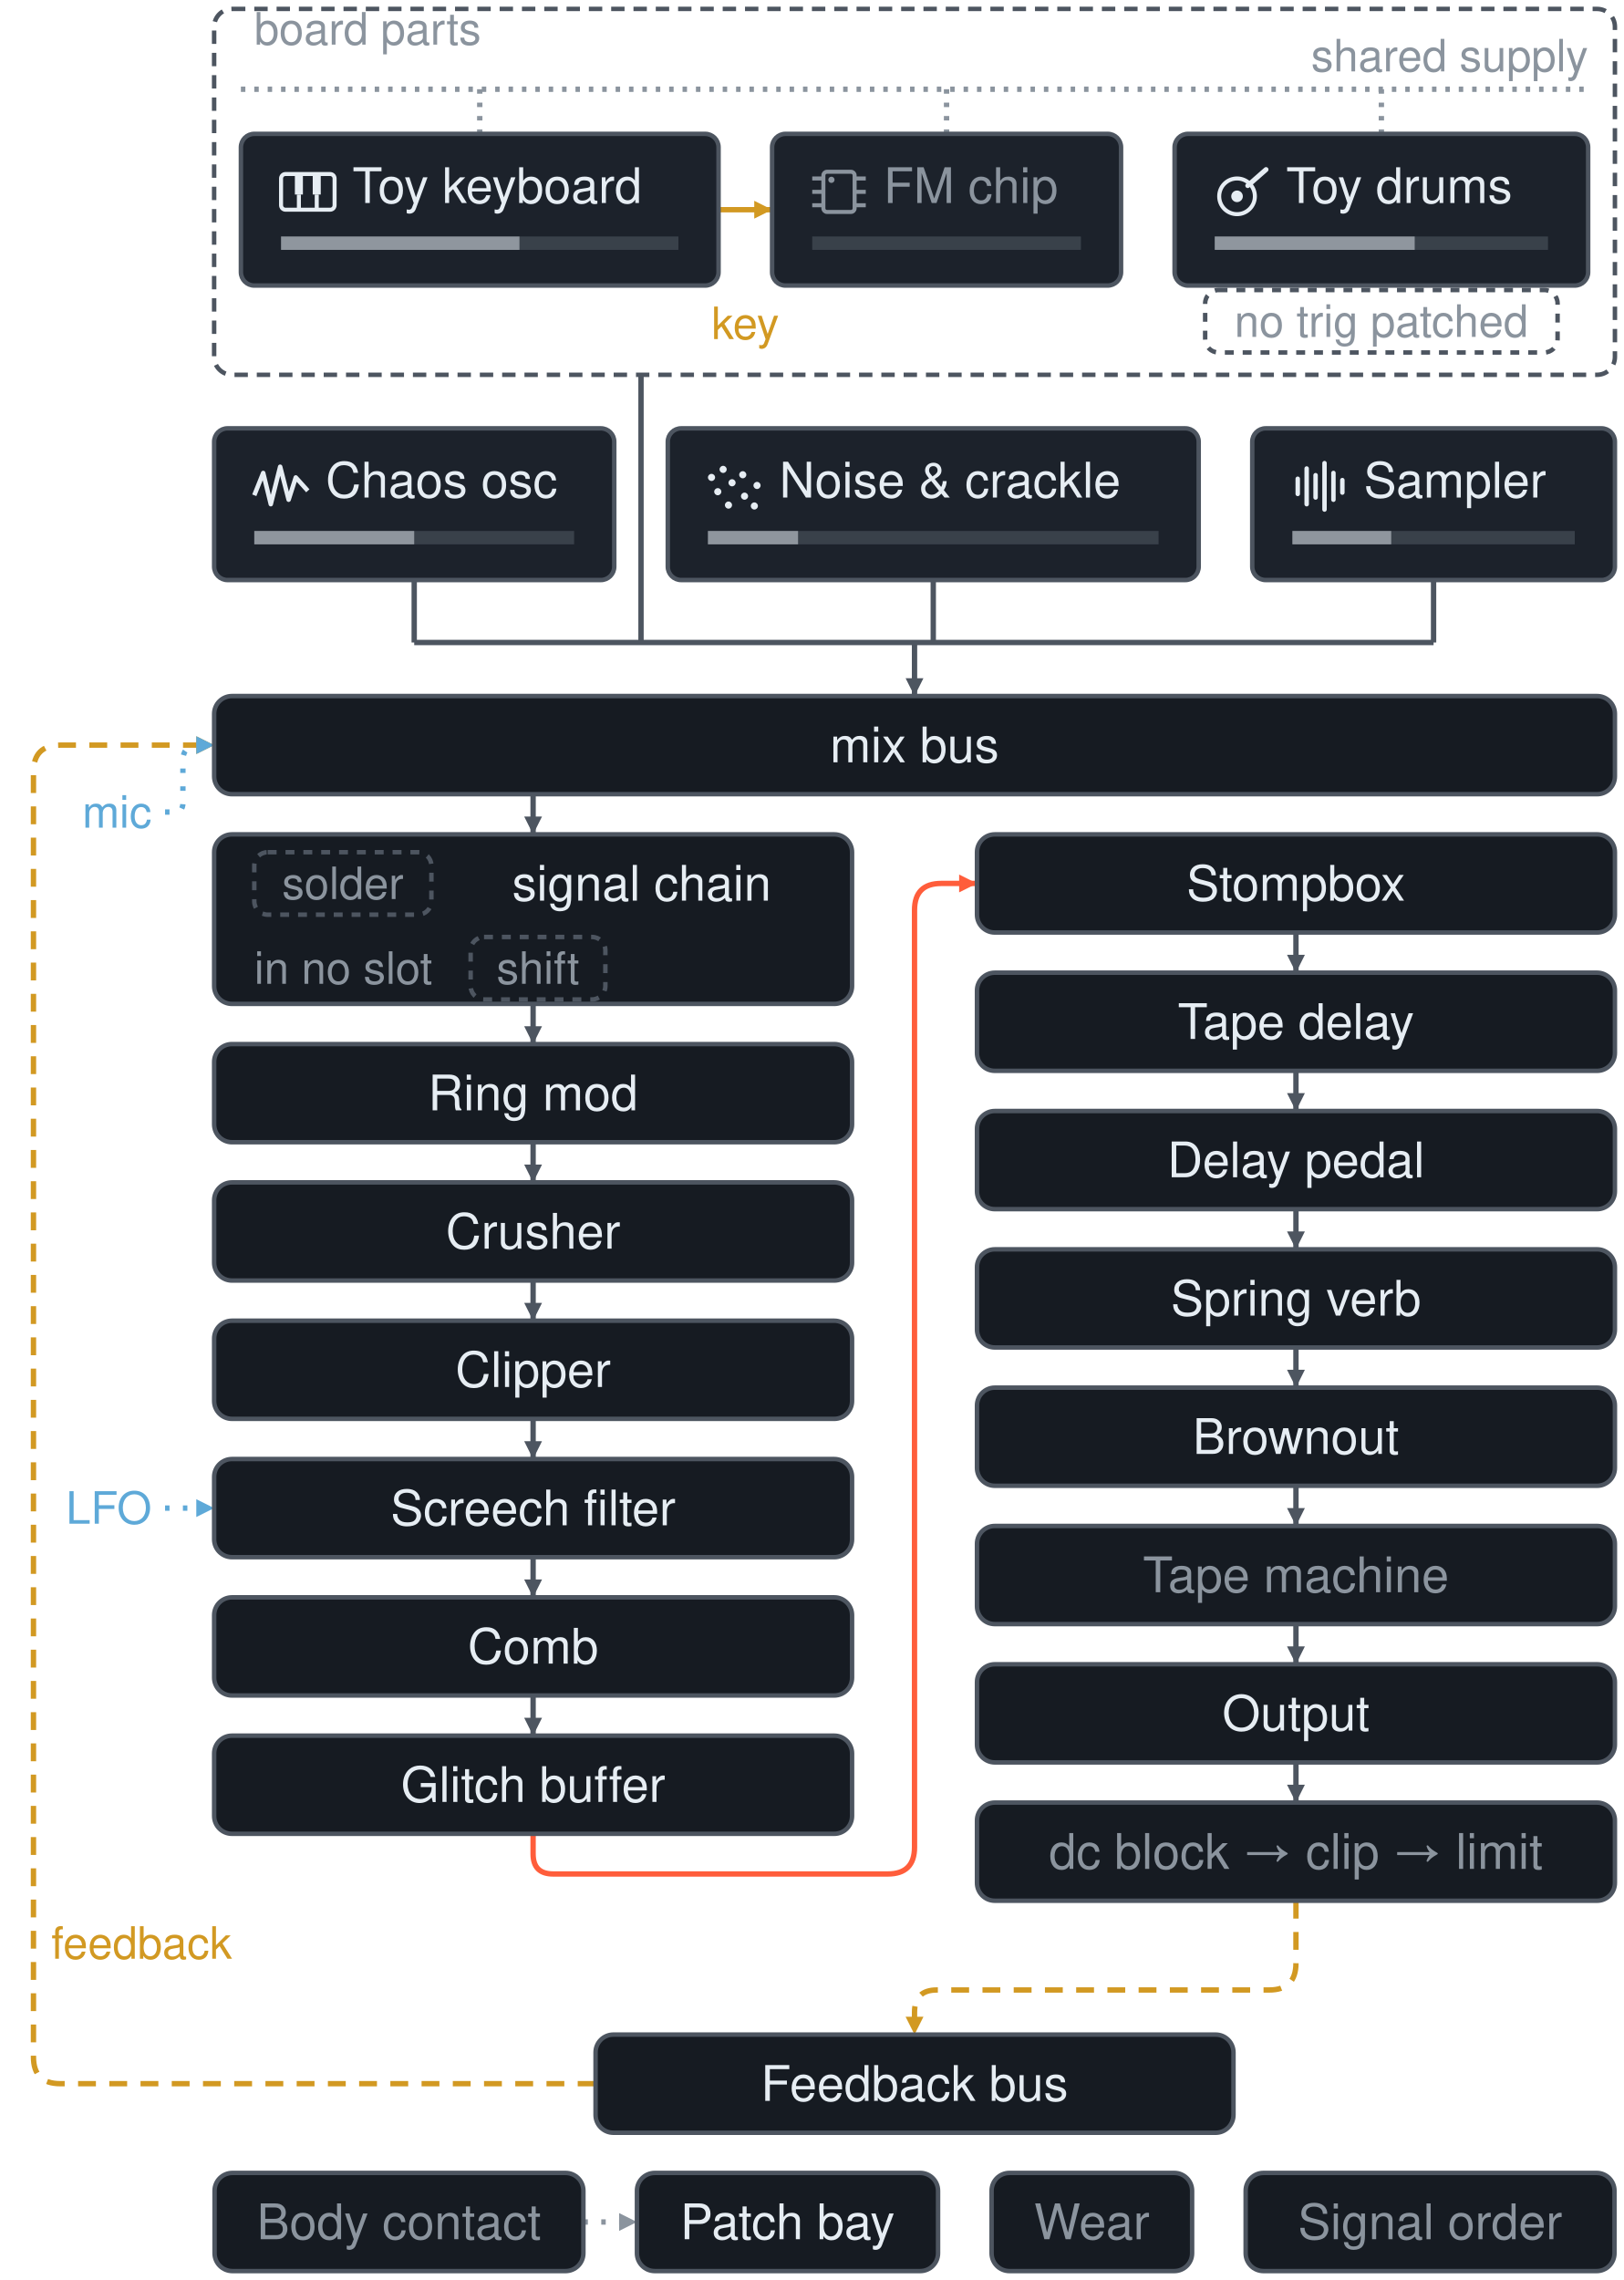
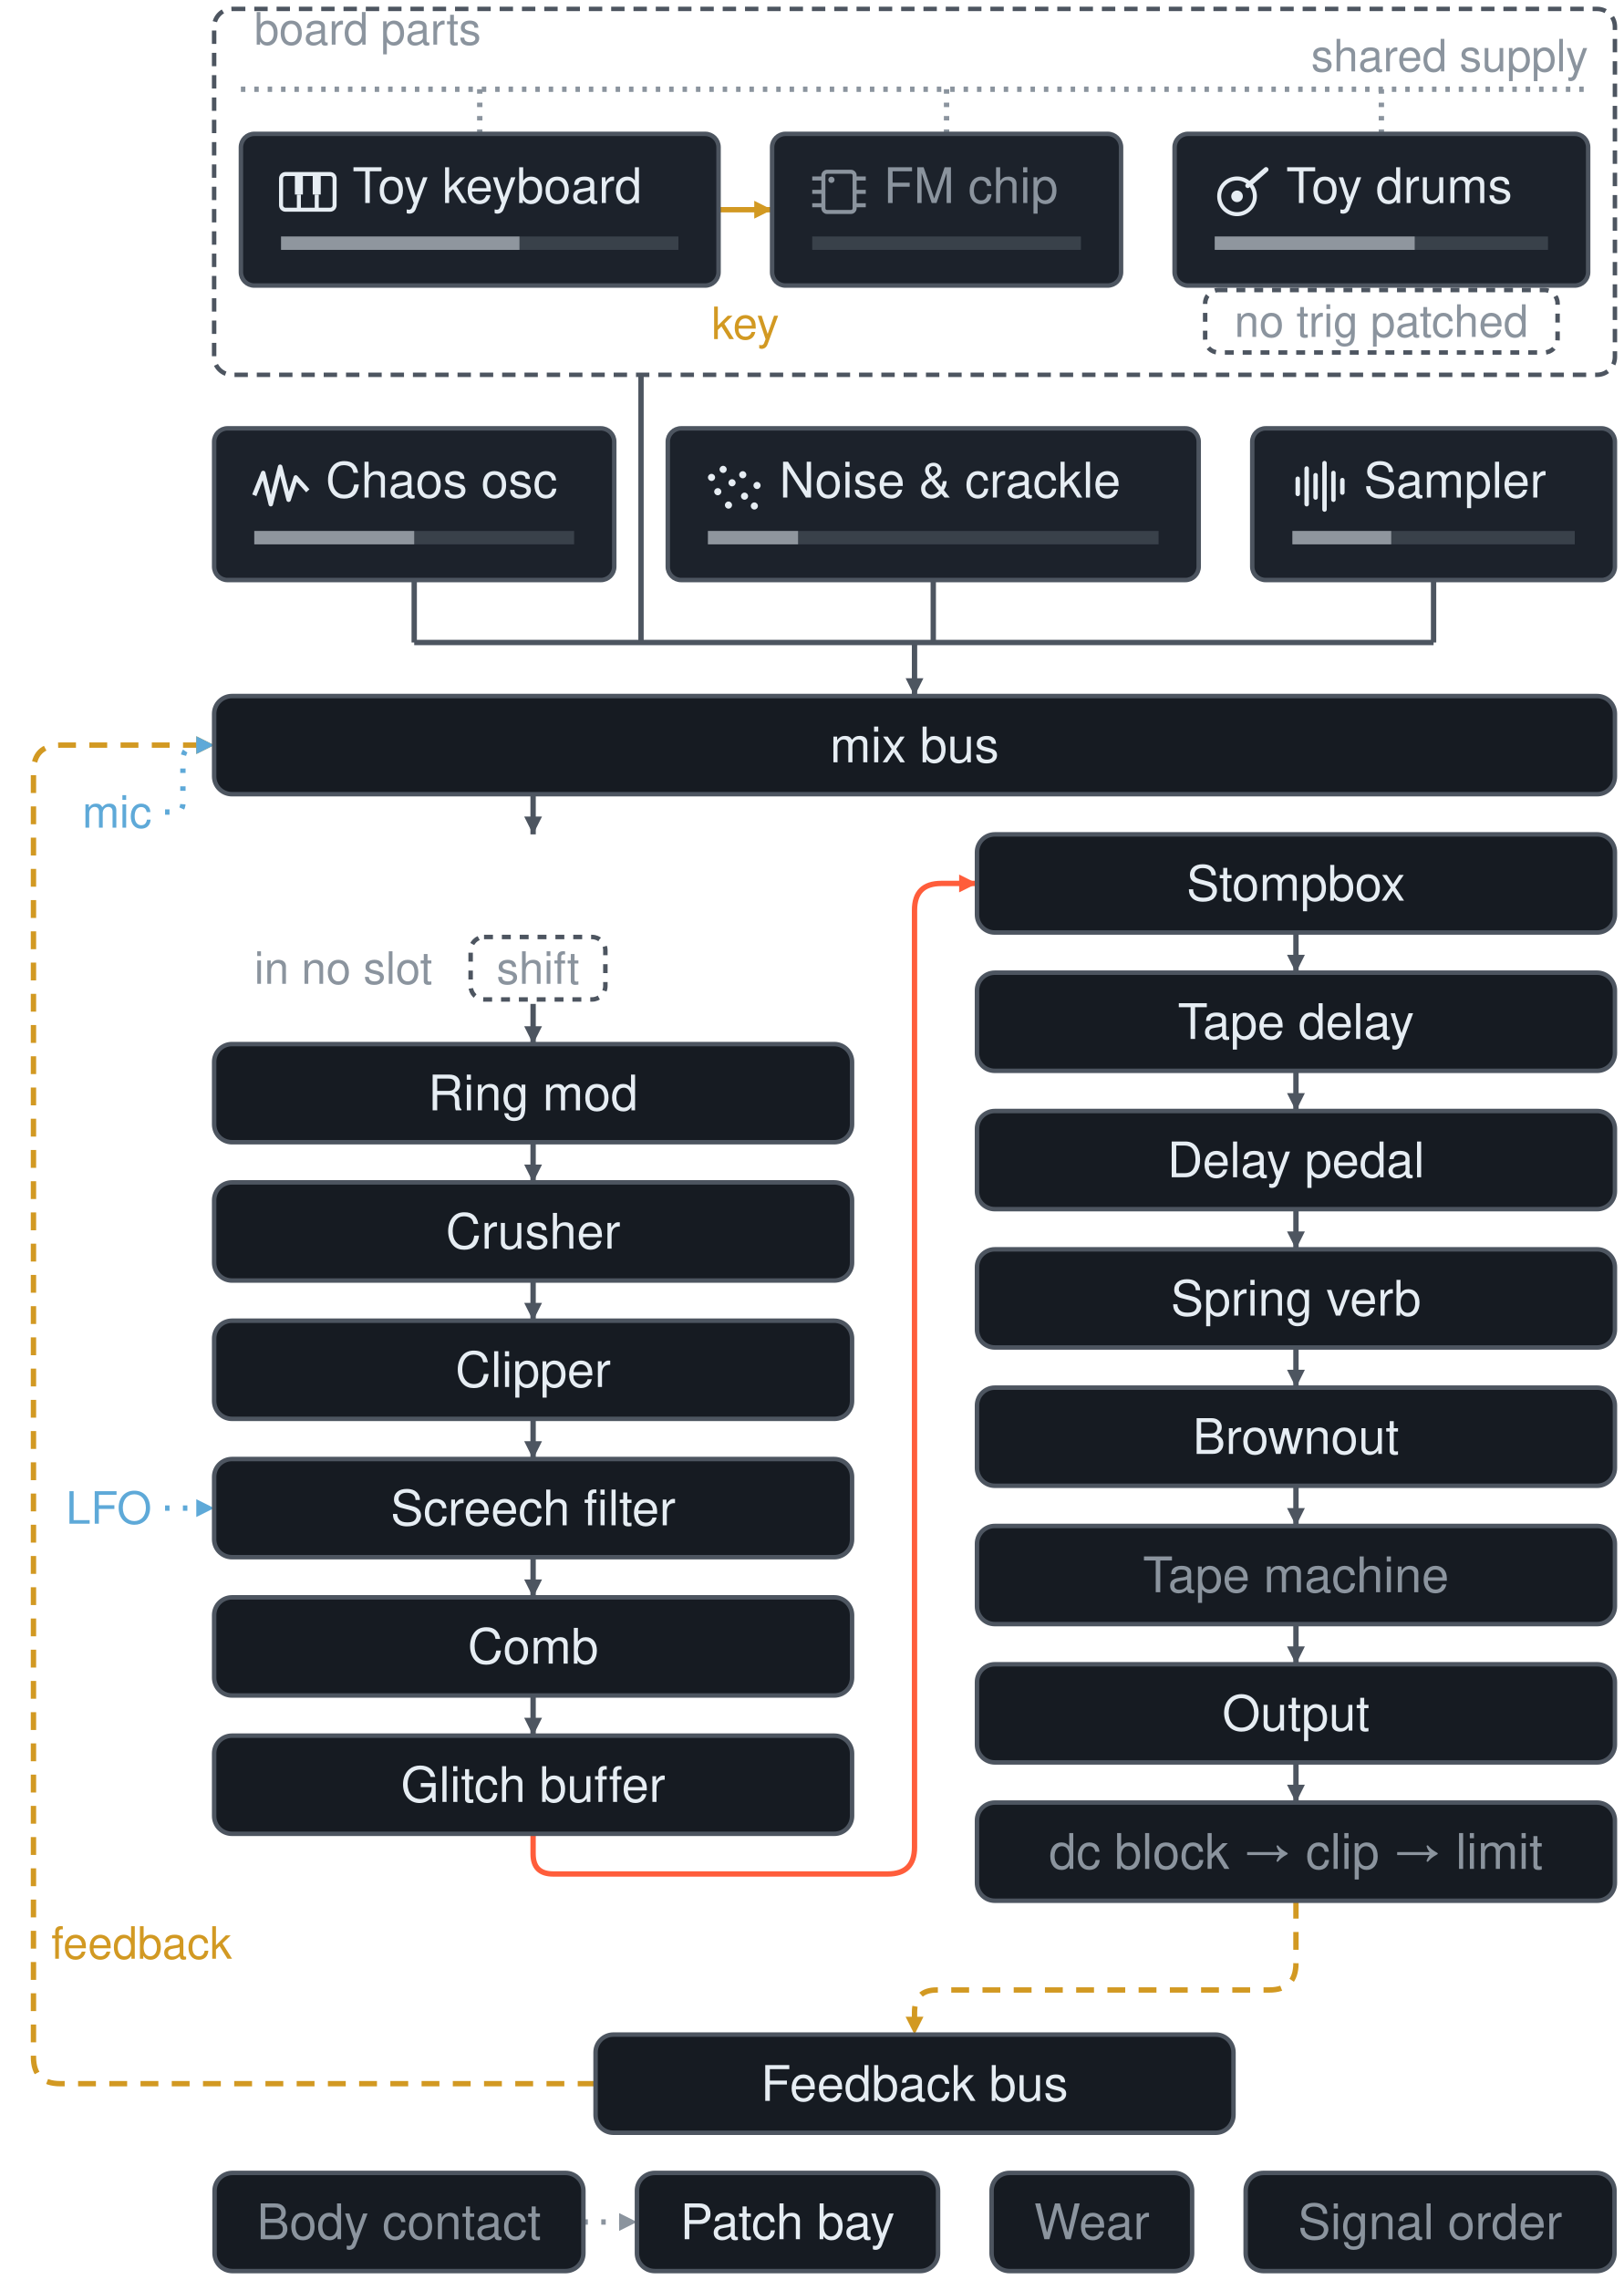
<svg xmlns="http://www.w3.org/2000/svg" viewBox="0 0 364 511" width="364" height="511" font-family="Helvetica, Arial, sans-serif">
  <g class="wire">
    <path class="line" d="M 54 20 L 356 20" fill="none" stroke="#8b949e" stroke-width="1.2" stroke-dasharray="1 2" />
    <path class="head" d="" fill="#8b949e" />
    <text x="356" y="16" fill="#8b949e" font-size="10" text-anchor="end">shared supply</text>
  </g>
  <g class="wire">
    <path class="line" d="M 107.54 20 L 107.54 30" fill="none" stroke="#8b949e" stroke-width="1.2" stroke-dasharray="1 2" />
    <path class="head" d="" fill="#8b949e" />
  </g>
  <g class="wire">
    <path class="line" d="M 309.65 20 L 309.65 30" fill="none" stroke="#8b949e" stroke-width="1.2" stroke-dasharray="1 2" />
    <path class="head" d="" fill="#8b949e" />
  </g>
  <g class="wire">
    <path class="line" d="M 212.18 20 L 212.18 30" fill="none" stroke="#8b949e" stroke-width="1.2" stroke-dasharray="1 2" />
    <path class="head" d="" fill="#8b949e" />
  </g>
  <g class="wire">
    <path class="line" d="M 161.07 47 L 173.07 47" fill="none" stroke="#d29922" stroke-width="1.2" />
    <path class="head" d="M 173.07 47 L 169.07 49 L 169.07 45 Z" fill="#d29922" />
    <text x="167.071" y="76" fill="#d29922" font-size="10" text-anchor="middle">key</text>
  </g>
  <g class="wire">
    <path class="line" d="M 143.69 84 L 143.69 144" fill="none" stroke="#4d5560" stroke-width="1.2" />
    <path class="head" d="" fill="#4d5560" />
  </g>
  <g class="wire">
    <path class="line" d="M 92.85 130 L 92.85 144" fill="none" stroke="#4d5560" stroke-width="1.2" />
    <path class="head" d="" fill="#4d5560" />
  </g>
  <g class="wire">
    <path class="line" d="M 209.2 130 L 209.2 144" fill="none" stroke="#4d5560" stroke-width="1.2" />
    <path class="head" d="" fill="#4d5560" />
  </g>
  <g class="wire">
    <path class="line" d="M 321.35 130 L 321.35 144" fill="none" stroke="#4d5560" stroke-width="1.2" />
    <path class="head" d="" fill="#4d5560" />
  </g>
  <g class="wire">
    <path class="line" d="M 92.85 144 L 321.35 144" fill="none" stroke="#4d5560" stroke-width="1.2" />
    <path class="head" d="" fill="#4d5560" />
  </g>
  <g class="wire">
    <path class="line" d="M 205 144 L 205 156" fill="none" stroke="#4d5560" stroke-width="1.2" />
    <path class="head" d="M 205 156 L 203 152 L 207 152 Z" fill="#4d5560" />
  </g>
  <g class="wire">
    <path class="line" d="M 119.5 178 L 119.5 187" fill="none" stroke="#4d5560" stroke-width="1.2" />
    <path class="head" d="M 119.5 187 L 117.5 183 L 121.5 183 Z" fill="#4d5560" />
  </g>
  <g class="wire">
    <path class="line" d="M 119.5 225 L 119.5 234" fill="none" stroke="#4d5560" stroke-width="1.2" />
    <path class="head" d="M 119.5 234 L 117.5 230 L 121.5 230 Z" fill="#4d5560" />
  </g>
  <g class="wire">
    <path class="line" d="M 119.5 256 L 119.5 265" fill="none" stroke="#4d5560" stroke-width="1.2" />
    <path class="head" d="M 119.5 265 L 117.5 261 L 121.5 261 Z" fill="#4d5560" />
  </g>
  <g class="wire">
    <path class="line" d="M 119.5 287 L 119.5 296" fill="none" stroke="#4d5560" stroke-width="1.2" />
    <path class="head" d="M 119.5 296 L 117.5 292 L 121.5 292 Z" fill="#4d5560" />
  </g>
  <g class="wire">
    <path class="line" d="M 119.5 318 L 119.5 327" fill="none" stroke="#4d5560" stroke-width="1.2" />
    <path class="head" d="M 119.5 327 L 117.5 323 L 121.5 323 Z" fill="#4d5560" />
  </g>
  <g class="wire">
    <path class="line" d="M 119.5 349 L 119.5 358" fill="none" stroke="#4d5560" stroke-width="1.2" />
    <path class="head" d="M 119.5 358 L 117.5 354 L 121.5 354 Z" fill="#4d5560" />
  </g>
  <g class="wire">
    <path class="line" d="M 119.5 380 L 119.5 389" fill="none" stroke="#4d5560" stroke-width="1.2" />
    <path class="head" d="M 119.5 389 L 117.5 385 L 121.5 385 Z" fill="#4d5560" />
  </g>
  <g class="wire">
    <path class="line" d="M 290.5 209 L 290.5 218" fill="none" stroke="#4d5560" stroke-width="1.2" />
    <path class="head" d="M 290.5 218 L 288.5 214 L 292.5 214 Z" fill="#4d5560" />
  </g>
  <g class="wire">
    <path class="line" d="M 290.5 240 L 290.5 249" fill="none" stroke="#4d5560" stroke-width="1.2" />
    <path class="head" d="M 290.5 249 L 288.5 245 L 292.5 245 Z" fill="#4d5560" />
  </g>
  <g class="wire">
    <path class="line" d="M 290.5 271 L 290.5 280" fill="none" stroke="#4d5560" stroke-width="1.2" />
    <path class="head" d="M 290.5 280 L 288.5 276 L 292.5 276 Z" fill="#4d5560" />
  </g>
  <g class="wire">
    <path class="line" d="M 290.5 302 L 290.5 311" fill="none" stroke="#4d5560" stroke-width="1.2" />
    <path class="head" d="M 290.5 311 L 288.5 307 L 292.5 307 Z" fill="#4d5560" />
  </g>
  <g class="wire">
    <path class="line" d="M 290.5 333 L 290.5 342" fill="none" stroke="#4d5560" stroke-width="1.2" />
    <path class="head" d="M 290.5 342 L 288.5 338 L 292.5 338 Z" fill="#4d5560" />
  </g>
  <g class="wire">
    <path class="line" d="M 290.5 364 L 290.5 373" fill="none" stroke="#4d5560" stroke-width="1.2" />
    <path class="head" d="M 290.5 373 L 288.5 369 L 292.5 369 Z" fill="#4d5560" />
  </g>
  <g class="wire">
    <path class="line" d="M 290.5 395 L 290.5 404" fill="none" stroke="#4d5560" stroke-width="1.2" />
    <path class="head" d="M 290.5 404 L 288.5 400 L 292.5 400 Z" fill="#4d5560" />
  </g>
  <g class="wire">
    <path class="line" d="M 119.5 411 L 119.5 415.5 Q 119.5 420 124 420 L 199 420 Q 205 420 205 414 L 205 204 Q 205 198 211 198 L 219 198" fill="none" stroke="#ff5d3b" stroke-width="1.2" />
    <path class="head" d="M 219 198 L 215 200 L 215 196 Z" fill="#ff5d3b" />
  </g>
  <g class="wire">
    <path class="line" d="M 290.5 426 L 290.5 440 Q 290.5 446 284.5 446 L 210 446 Q 205 446 205 451 L 205 456" fill="none" stroke="#d29922" stroke-width="1.2" stroke-dasharray="4 3" />
    <path class="head" d="M 205 456 L 203 452 L 207 452 Z" fill="#d29922" />
  </g>
  <g class="wire">
    <path class="line" d="M 133.5 467 L 13.5 467 Q 7.5 467 7.5 461 L 7.5 173 Q 7.5 167 13.5 167 L 48 167" fill="none" stroke="#d29922" stroke-width="1.2" stroke-dasharray="4 3" />
    <path class="head" d="M 48 167 L 44 169 L 44 165 Z" fill="#d29922" />
    <text x="11.5" y="439" fill="#d29922" font-size="10" text-anchor="start">feedback</text>
  </g>
  <g class="wire">
    <path class="line" d="M 130.78 498 L 142.78 498" fill="none" stroke="#8b949e" stroke-width="1.2" stroke-dasharray="1 3" />
    <path class="head" d="M 142.78 498 L 138.78 500 L 138.78 496 Z" fill="#8b949e" />
  </g>
  <g class="wire">
    <path class="line" d="M 37 182 L 39 182 Q 41 182 41 180 L 41 170.5 Q 41 167 44.5 167 L 48 167" fill="none" stroke="#5ea9d8" stroke-width="1.2" stroke-dasharray="1 3" />
    <path class="head" d="M 48 167 L 44 169 L 44 165 Z" fill="#5ea9d8" />
  </g>
  <g class="wire">
    <path class="line" d="M 37 338 L 48 338" fill="none" stroke="#5ea9d8" stroke-width="1.2" stroke-dasharray="1 3" />
    <path class="head" d="M 48 338 L 44 340 L 44 336 Z" fill="#5ea9d8" />
  </g>
  <g class="node">
    <rect x="48" y="2" width="314" height="82" rx="4" fill="none" stroke="#4d5560" stroke-dasharray="3 2" />
    <text x="57" y="10" fill="#8b949e" font-size="10" text-anchor="start">board parts</text>
  </g>
  <g class="node">
    <rect class="box" x="54" y="30" width="107.071" height="34" rx="3" fill="#1c222b" stroke="#4d5560" stroke-width="1" />
    <g class="glyph">
      <rect x="63" y="39" width="12" height="8" rx="1" fill="none" stroke="#e6edf3" stroke-width="0.9" />
      <path d="M 67 43.6 V 47 M 71 43.6 V 47" stroke="#e6edf3" stroke-width="0.9" />
      <rect x="66.1" y="39" width="1.8" height="4.6" fill="#e6edf3" />
      <rect x="70.1" y="39" width="1.8" height="4.6" fill="#e6edf3" />
    </g>
    <text x="79" y="45.5" fill="#e6edf3" font-size="11" text-anchor="start">Toy keyboard</text>
    <rect x="63" y="53" width="89.071" height="3" fill="#4d5560" fill-opacity="0.6" />
    <rect x="63" y="53" width="53.442" height="3" fill="#e6edf3" fill-opacity="0.5" />
  </g>
  <g class="node">
    <rect class="box" x="263.295" y="30" width="92.705" height="34" rx="3" fill="#1c222b" stroke="#4d5560" stroke-width="1" />
    <g class="glyph">
      <circle cx="277.295" cy="44" r="4" fill="none" stroke="#e6edf3" stroke-width="0.9" />
      <circle cx="277.295" cy="44" r="1.3" fill="#e6edf3" />
      <path d="M 283.795 38 L 279.695 41.6" stroke="#e6edf3" stroke-width="1.1" stroke-linecap="round" />
    </g>
    <text x="288.295" y="45.5" fill="#e6edf3" font-size="11" text-anchor="start">Toy drums</text>
    <rect x="272.295" y="53" width="74.705" height="3" fill="#4d5560" fill-opacity="0.6" />
    <rect x="272.295" y="53" width="44.823" height="3" fill="#e6edf3" fill-opacity="0.5" />
  </g>
  <g class="node">
    <rect class="box" x="173.071" y="30" width="78.225" height="34" rx="3" fill="#1c222b" stroke="#4d5560" stroke-width="1" />
    <g class="glyph">
      <rect x="184.571" y="38.5" width="7" height="9" rx="0.8" fill="none" stroke="#8b949e" stroke-width="0.9" />
      <path d="M 182.071 40 h 2.5 M 191.571 40 h 2.5 M 182.071 43 h 2.5 M 191.571 43 h 2.5 M 182.071 46 h 2.5 M 191.571 46 h 2.5" stroke="#8b949e" stroke-width="0.9" />
      <circle cx="186.371" cy="40.3" r="0.7" fill="#8b949e" />
    </g>
    <text x="198.071" y="45.5" fill="#8b949e" font-size="11" text-anchor="start">FM chip</text>
    <rect x="182.071" y="53" width="60.225" height="3" fill="#4d5560" fill-opacity="0.6" />
  </g>
  <g class="node">
    <rect class="box" x="48" y="96" width="89.691" height="34" rx="3" fill="#1c222b" stroke="#4d5560" stroke-width="1" />
    <g class="glyph">
      <path d="M 57 111 L 59 106 L 60.7 113 L 62.8 104.6 L 64.7 112 L 66.3 107 L 69 110" fill="none" stroke="#e6edf3" stroke-width="1" stroke-linejoin="round" />
    </g>
    <text x="73" y="111.5" fill="#e6edf3" font-size="11" text-anchor="start">Chaos osc</text>
    <rect x="57" y="119" width="71.691" height="3" fill="#4d5560" fill-opacity="0.6" />
    <rect x="57" y="119" width="35.846" height="3" fill="#e6edf3" fill-opacity="0.5" />
  </g>
  <g class="node">
    <rect class="box" x="149.691" y="96" width="119.01" height="34" rx="3" fill="#1c222b" stroke="#4d5560" stroke-width="1" />
    <g class="glyph">
      <path d="M 159.491 106.2 a 0.8 0.8 0 1 0 0.01 0 M 162.091 104.4 a 0.8 0.8 0 1 0 0.01 0 M 160.891 109.4 a 0.8 0.8 0 1 0 0.01 0 M 164.091 107.4 a 0.8 0.8 0 1 0 0.01 0 M 163.291 112.4 a 0.8 0.8 0 1 0 0.01 0 M 166.491 105.6 a 0.8 0.8 0 1 0 0.01 0 M 166.891 110.4 a 0.8 0.8 0 1 0 0.01 0 M 169.691 108 a 0.8 0.8 0 1 0 0.01 0 M 169.091 112.6 a 0.8 0.8 0 1 0 0.01 0" fill="#e6edf3" />
    </g>
    <text x="174.691" y="111.5" fill="#e6edf3" font-size="11" text-anchor="start">Noise &amp; crackle</text>
    <rect x="158.691" y="119" width="101.01" height="3" fill="#4d5560" fill-opacity="0.6" />
    <rect x="158.691" y="119" width="20.202" height="3" fill="#e6edf3" fill-opacity="0.5" />
  </g>
  <g class="node">
    <rect class="box" x="280.702" y="96" width="81.298" height="34" rx="3" fill="#1c222b" stroke="#4d5560" stroke-width="1" />
    <g class="glyph">
      <path d="M 290.902 107.3 v 3.4 M 292.902 105 v 8 M 294.902 106.5 v 5 M 296.902 103.8 v 10.4 M 298.902 106 v 6 M 300.902 107.6 v 2.8" stroke="#e6edf3" stroke-width="1" stroke-linecap="round" />
    </g>
    <text x="305.702" y="111.5" fill="#e6edf3" font-size="11" text-anchor="start">Sampler</text>
    <rect x="289.702" y="119" width="63.298" height="3" fill="#4d5560" fill-opacity="0.6" />
    <rect x="289.702" y="119" width="22.154" height="3" fill="#e6edf3" fill-opacity="0.5" />
  </g>
  <g class="node">
    <rect class="box" x="48" y="156" width="314" height="22" rx="4" fill="#161b22" stroke="#4d5560" stroke-width="1" />
    <text x="205" y="170.85" fill="#e6edf3" font-size="11" text-anchor="middle">mix bus</text>
  </g>
-   <g class="node">
-     <rect class="box" x="48" y="187" width="143" height="38" rx="4" fill="#161b22" stroke="#4d5560" stroke-width="1" />
-     <text x="143.85" y="201.85" fill="#e6edf3" font-size="11" text-anchor="middle">signal chain</text>
-   </g>
+   <g class="node" />
  <g class="node">
    <rect class="box" x="48" y="234" width="143" height="22" rx="4" fill="#161b22" stroke="#4d5560" stroke-width="1" />
    <text x="119.5" y="248.85" fill="#e6edf3" font-size="11" text-anchor="middle">Ring mod</text>
  </g>
  <g class="node">
    <rect class="box" x="48" y="265" width="143" height="22" rx="4" fill="#161b22" stroke="#4d5560" stroke-width="1" />
    <text x="119.5" y="279.85" fill="#e6edf3" font-size="11" text-anchor="middle">Crusher</text>
  </g>
  <g class="node">
    <rect class="box" x="48" y="296" width="143" height="22" rx="4" fill="#161b22" stroke="#4d5560" stroke-width="1" />
    <text x="119.5" y="310.85" fill="#e6edf3" font-size="11" text-anchor="middle">Clipper</text>
  </g>
  <g class="node">
    <rect class="box" x="48" y="327" width="143" height="22" rx="4" fill="#161b22" stroke="#4d5560" stroke-width="1" />
    <text x="119.5" y="341.85" fill="#e6edf3" font-size="11" text-anchor="middle">Screech filter</text>
  </g>
  <g class="node">
    <rect class="box" x="48" y="358" width="143" height="22" rx="4" fill="#161b22" stroke="#4d5560" stroke-width="1" />
    <text x="119.5" y="372.85" fill="#e6edf3" font-size="11" text-anchor="middle">Comb</text>
  </g>
  <g class="node">
    <rect class="box" x="48" y="389" width="143" height="22" rx="4" fill="#161b22" stroke="#4d5560" stroke-width="1" />
    <text x="119.5" y="403.85" fill="#e6edf3" font-size="11" text-anchor="middle">Glitch buffer</text>
  </g>
  <g class="node">
    <rect class="box" x="219" y="187" width="143" height="22" rx="4" fill="#161b22" stroke="#4d5560" stroke-width="1" />
    <text x="290.5" y="201.85" fill="#e6edf3" font-size="11" text-anchor="middle">Stompbox</text>
  </g>
  <g class="node">
    <rect class="box" x="219" y="218" width="143" height="22" rx="4" fill="#161b22" stroke="#4d5560" stroke-width="1" />
    <text x="290.5" y="232.85" fill="#e6edf3" font-size="11" text-anchor="middle">Tape delay</text>
  </g>
  <g class="node">
    <rect class="box" x="219" y="249" width="143" height="22" rx="4" fill="#161b22" stroke="#4d5560" stroke-width="1" />
    <text x="290.5" y="263.85" fill="#e6edf3" font-size="11" text-anchor="middle">Delay pedal</text>
  </g>
  <g class="node">
    <rect class="box" x="219" y="280" width="143" height="22" rx="4" fill="#161b22" stroke="#4d5560" stroke-width="1" />
    <text x="290.5" y="294.85" fill="#e6edf3" font-size="11" text-anchor="middle">Spring verb</text>
  </g>
  <g class="node">
    <rect class="box" x="219" y="311" width="143" height="22" rx="4" fill="#161b22" stroke="#4d5560" stroke-width="1" />
    <text x="290.5" y="325.85" fill="#e6edf3" font-size="11" text-anchor="middle">Brownout</text>
  </g>
  <g class="node">
    <rect class="box" x="219" y="342" width="143" height="22" rx="4" fill="#161b22" stroke="#4d5560" stroke-width="1" />
    <text x="290.5" y="356.85" fill="#8b949e" font-size="11" text-anchor="middle">Tape machine</text>
  </g>
  <g class="node">
    <rect class="box" x="219" y="373" width="143" height="22" rx="4" fill="#161b22" stroke="#4d5560" stroke-width="1" />
    <text x="290.5" y="387.85" fill="#e6edf3" font-size="11" text-anchor="middle">Output</text>
  </g>
  <g class="node">
    <rect class="box" x="219" y="404" width="143" height="22" rx="4" fill="#161b22" stroke="#4d5560" stroke-width="1" />
    <text x="290.5" y="418.85" fill="#8b949e" font-size="11" text-anchor="middle">dc block → clip → limit</text>
  </g>
  <g class="node">
    <rect class="box" x="133.5" y="456" width="143" height="22" rx="4" fill="#161b22" stroke="#4d5560" stroke-width="1" />
    <text x="205" y="470.85" fill="#e6edf3" font-size="11" text-anchor="middle">Feedback bus</text>
  </g>
  <g class="node">
    <rect class="box" x="48.095" y="487" width="82.68" height="22" rx="4" fill="#161b22" stroke="#4d5560" stroke-width="1" />
    <text x="89.435" y="501.85" fill="#8b949e" font-size="11" text-anchor="middle">Body contact</text>
  </g>
  <g class="node">
    <rect class="box" x="142.775" y="487" width="67.5" height="22" rx="4" fill="#161b22" stroke="#4d5560" stroke-width="1" />
    <text x="176.525" y="501.85" fill="#e6edf3" font-size="11" text-anchor="middle">Patch bay</text>
  </g>
  <g class="node">
    <rect class="box" x="222.275" y="487" width="44.95" height="22" rx="4" fill="#161b22" stroke="#4d5560" stroke-width="1" />
    <text x="244.75" y="501.85" fill="#8b949e" font-size="11" text-anchor="middle">Wear</text>
  </g>
  <g class="node">
    <rect class="box" x="279.225" y="487" width="82.68" height="22" rx="4" fill="#161b22" stroke="#4d5560" stroke-width="1" />
    <text x="320.565" y="501.85" fill="#8b949e" font-size="11" text-anchor="middle">Signal order</text>
  </g>
  <g class="node">
    <rect class="box" x="105.5" y="210" width="30.2" height="14" rx="3" fill="none" stroke="#4d5560" stroke-dasharray="2 2" />
    <text x="120.6" y="220.5" fill="#8b949e" font-size="10" text-anchor="middle">shift</text>
  </g>
  <g class="tap">
    <text x="57" y="220.5" fill="#8b949e" font-size="10" text-anchor="start">in no slot</text>
  </g>
  <g class="node">
-     <rect class="box" x="57" y="191" width="39.7" height="14" rx="3" fill="none" stroke="#4d5560" stroke-dasharray="2 2" />
-     <text x="76.85" y="201.5" fill="#8b949e" font-size="10" text-anchor="middle">solder</text>
-   </g>
-   <g class="node">
    <rect class="box" x="270.148" y="65" width="79" height="14" rx="3" fill="none" stroke="#4d5560" stroke-dasharray="2 2" />
    <text x="309.648" y="75.5" fill="#8b949e" font-size="10" text-anchor="middle">no trig patched</text>
  </g>
  <g class="tap">
    <text x="34" y="185.5" fill="#5ea9d8" font-size="10" text-anchor="end">mic</text>
  </g>
  <g class="tap">
    <text x="34" y="341.5" fill="#5ea9d8" font-size="10" text-anchor="end">LFO</text>
  </g>
</svg>
